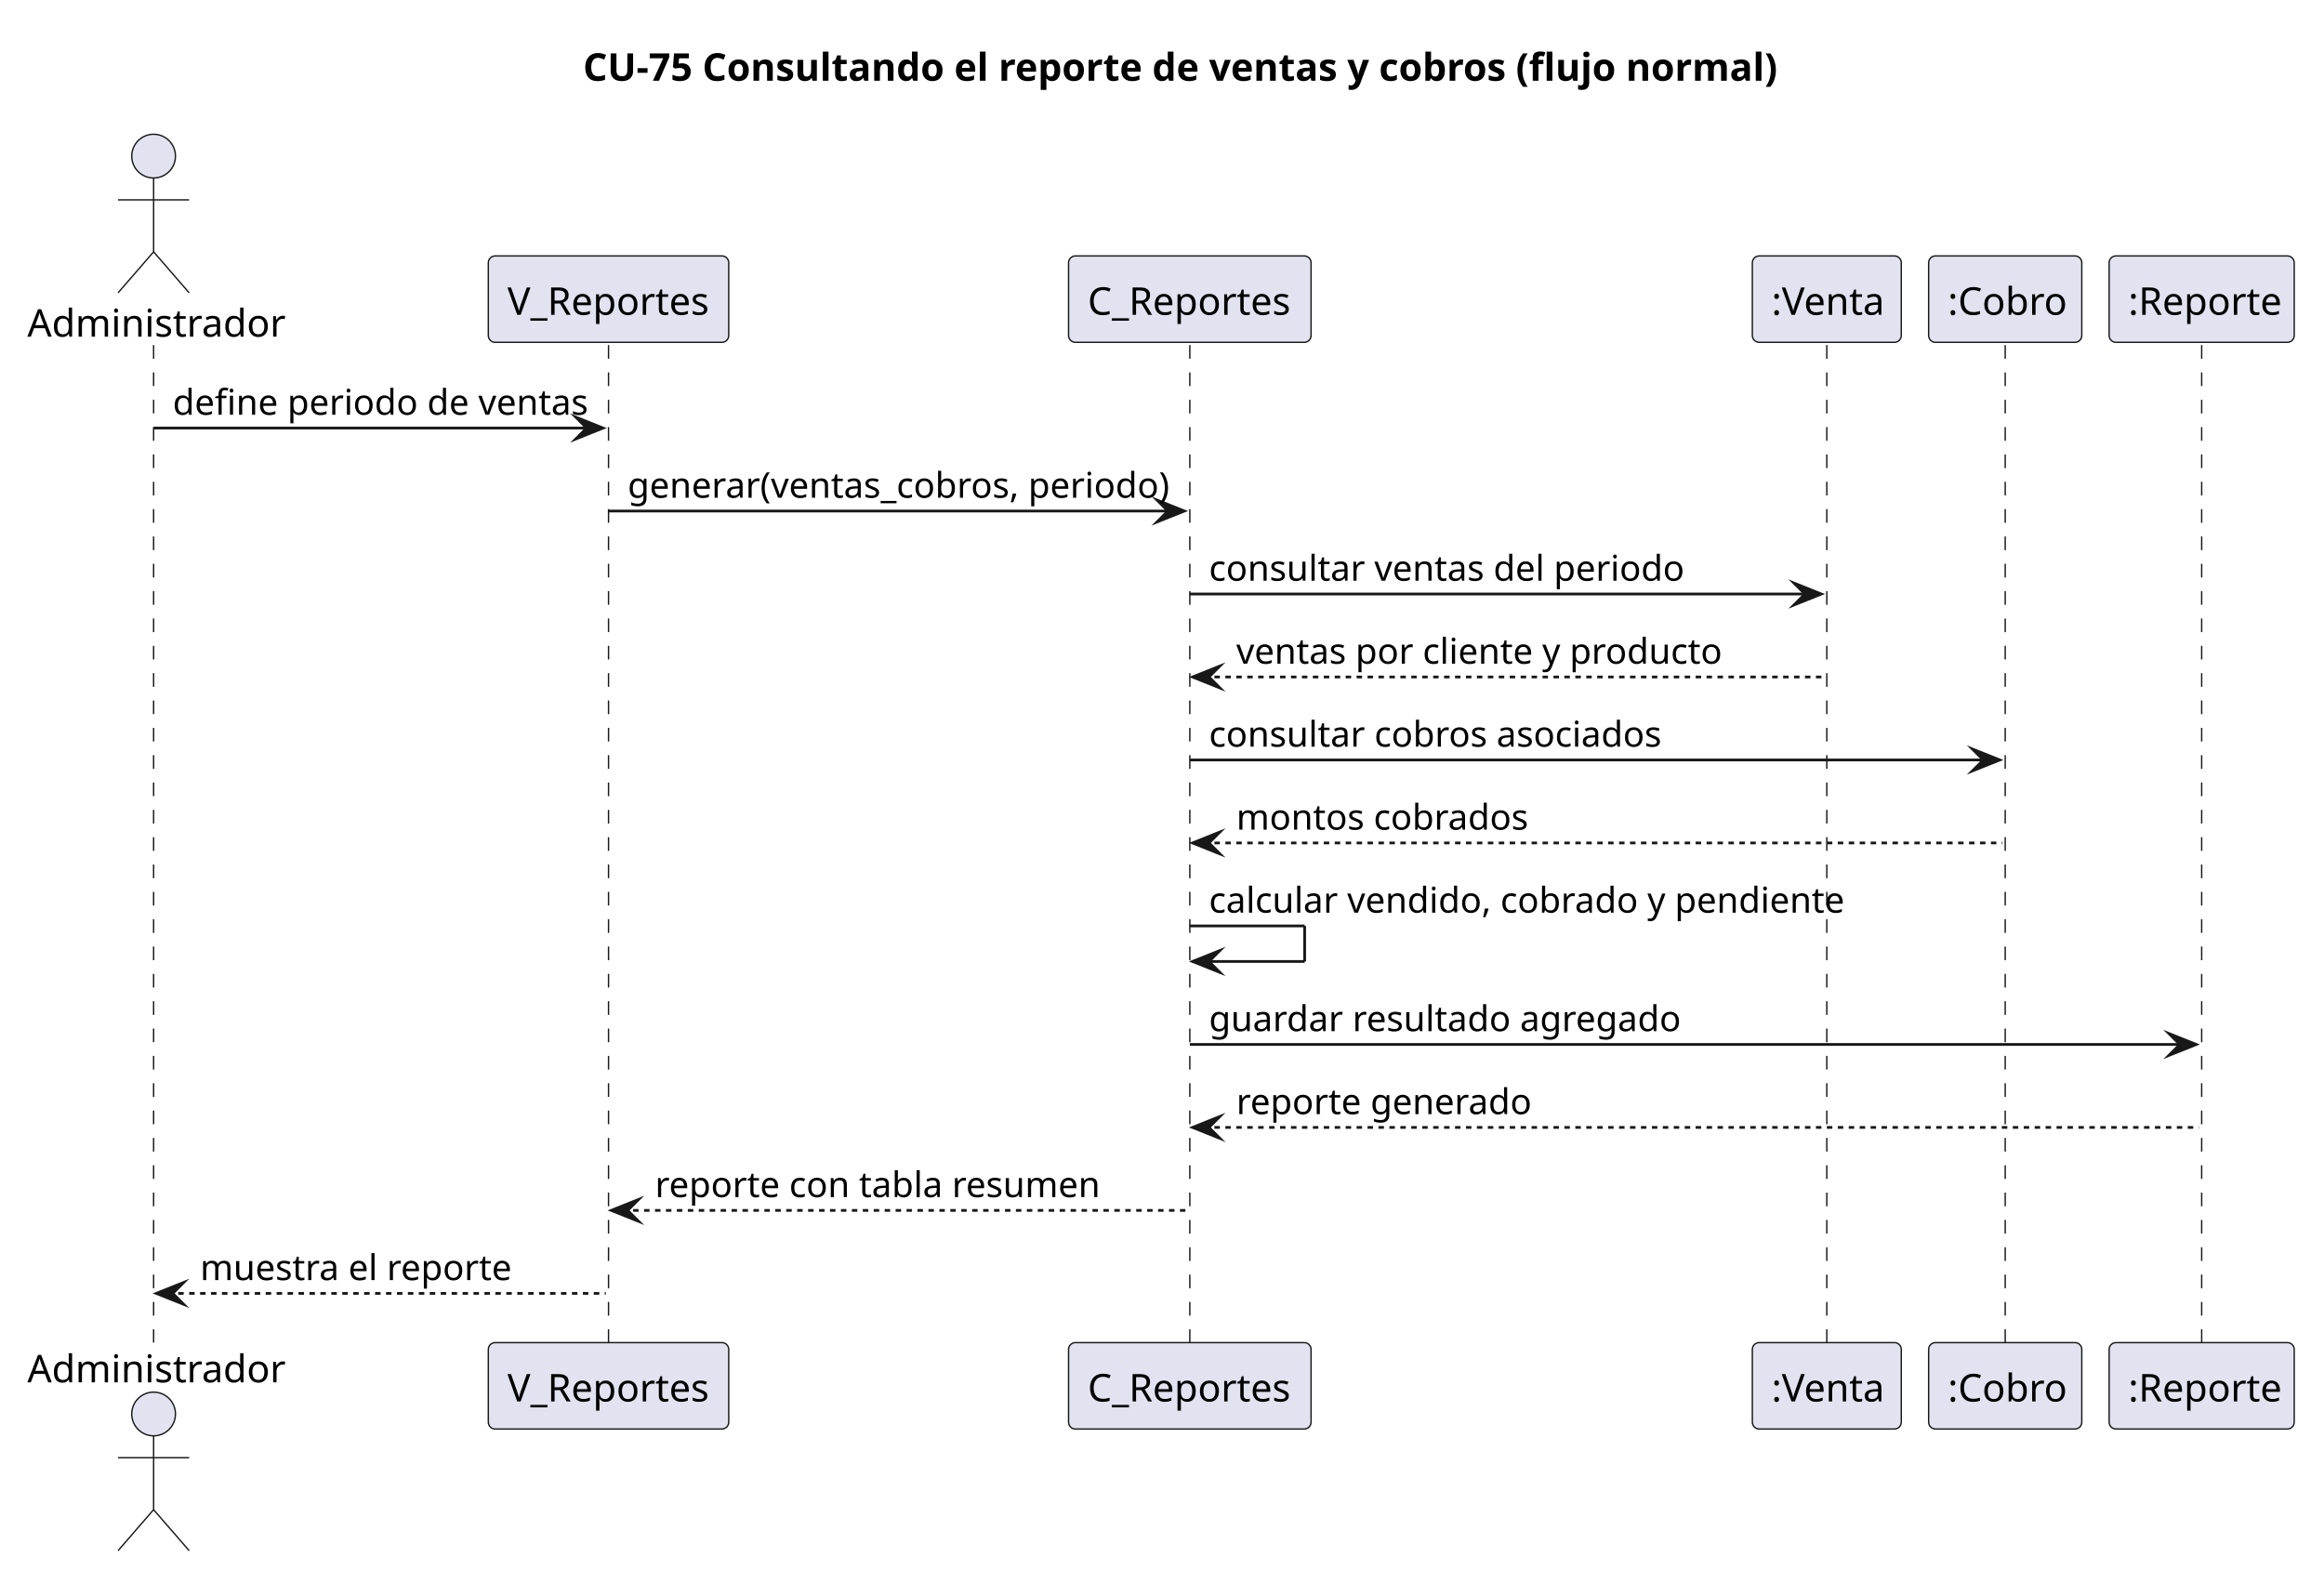
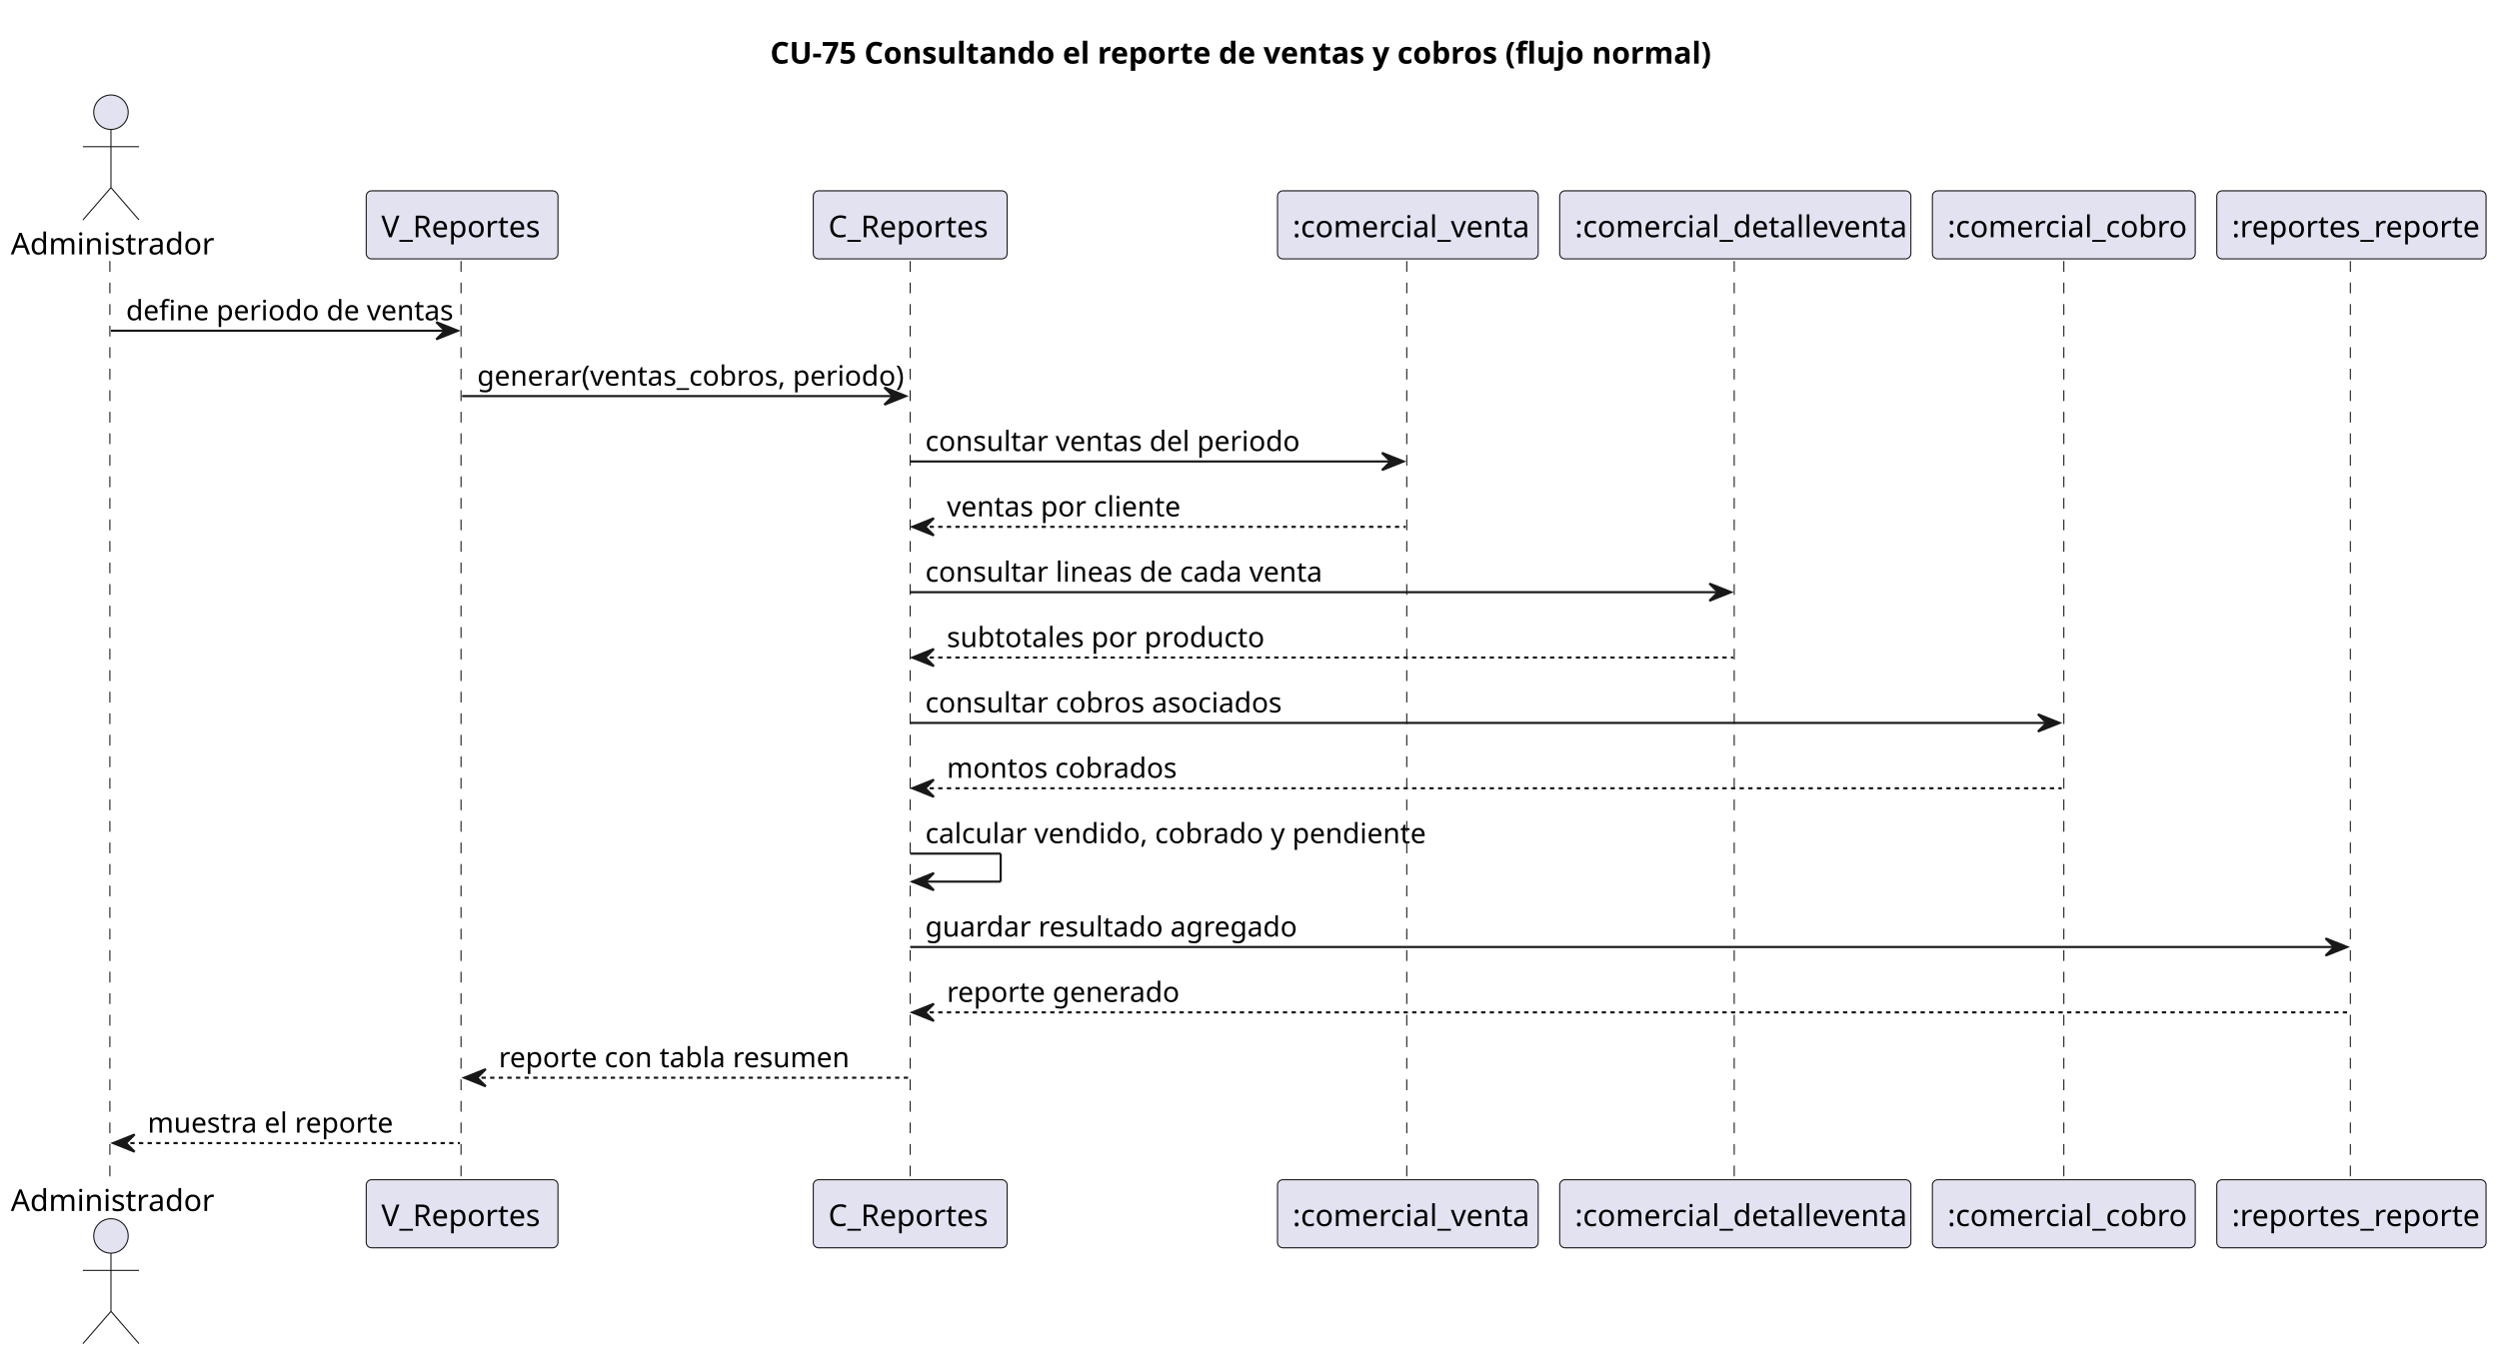
- <svg xmlns="http://www.w3.org/2000/svg" version="1.1" data-diagram-type="SEQUENCE" style="width:850px;height:579px;background:#FFFFFF;" width="850px" height="579px" viewBox="0 0 850 579" zoomAndPan="magnify" preserveAspectRatio="none" contentStyleType="text/css">
+ <svg xmlns="http://www.w3.org/2000/svg" contentStyleType="text/css" height="630px" preserveAspectRatio="none" style="width:1160px;height:630px;background:#FFFFFF;" version="1.1" viewBox="0 0 1160 630" width="1160px" zoomAndPan="magnify">
  <defs />
-   <g font-family="sans-serif" lengthAdjust="spacing">
-     <g class="title" data-source-line="1">
-       <text x="213.245" y="29.533" fill="#000" font-size="14" textLength="421.62" font-weight="700">CU-75 Consultando el reporte de ventas y cobros (flujo normal)</text>
-     </g>
-     <g>
-       <rect x="52.683" y="126.219" width="8" height="364.867" fill="#000" fill-opacity="0" />
-       <line x1="56.183" y1="126.219" x2="56.183" y2="491.086" style="stroke:#181818;stroke-width:0.5;stroke-dasharray:5,5;" />
-     </g>
-     <g>
-       <rect x="219.067" y="126.219" width="8" height="364.867" fill="#000" fill-opacity="0" />
-       <line x1="222.567" y1="126.219" x2="222.567" y2="491.086" style="stroke:#181818;stroke-width:0.5;stroke-dasharray:5,5;" />
-     </g>
-     <g>
-       <rect x="431.675" y="126.219" width="8" height="364.867" fill="#000" fill-opacity="0" />
-       <line x1="435.175" y1="126.219" x2="435.175" y2="491.086" style="stroke:#181818;stroke-width:0.5;stroke-dasharray:5,5;" />
-     </g>
-     <g>
-       <rect x="664.656" y="126.219" width="8" height="364.867" fill="#000" fill-opacity="0" />
-       <line x1="668.156" y1="126.219" x2="668.156" y2="491.086" style="stroke:#181818;stroke-width:0.5;stroke-dasharray:5,5;" />
-     </g>
-     <g>
-       <rect x="729.904" y="126.219" width="8" height="364.867" fill="#000" fill-opacity="0" />
-       <line x1="733.404" y1="126.219" x2="733.404" y2="491.086" style="stroke:#181818;stroke-width:0.5;stroke-dasharray:5,5;" />
-     </g>
-     <g>
-       <rect x="801.763" y="126.219" width="8" height="364.867" fill="#000" fill-opacity="0" />
-       <line x1="805.263" y1="126.219" x2="805.263" y2="491.086" style="stroke:#181818;stroke-width:0.5;stroke-dasharray:5,5;" />
-     </g>
-     <text x="10" y="123.143" fill="#000" font-size="14" textLength="86.365">Administrador</text>
-     <ellipse cx="56.183" cy="57.109" rx="8" ry="8" fill="#E2E2F0" style="stroke:#181818;stroke-width:0.5;" />
-     <path d="M56.183,65.109 L56.183,92.109 M43.183,73.109 L69.183,73.109 M56.183,92.109 L43.183,107.109 M56.183,92.109 L69.183,107.109" style="stroke:#181818;stroke-width:0.5;" fill="none" />
-     <rect x="178.602" y="93.609" width="87.931" height="31.609" fill="#E2E2F0" style="stroke:#181818;stroke-width:0.5;" rx="2.5" ry="2.5" />
-     <text x="185.602" y="115.143" fill="#000" font-size="14" textLength="73.931">V_Reportes</text>
-     <rect x="390.823" y="93.609" width="88.703" height="31.609" fill="#E2E2F0" style="stroke:#181818;stroke-width:0.5;" rx="2.5" ry="2.5" />
-     <text x="397.823" y="115.143" fill="#000" font-size="14" textLength="74.703">C_Reportes</text>
-     <rect x="640.918" y="93.609" width="54.476" height="31.609" fill="#E2E2F0" style="stroke:#181818;stroke-width:0.5;" rx="2.5" ry="2.5" />
-     <text x="647.918" y="115.143" fill="#000" font-size="14" textLength="40.476">:Venta</text>
-     <rect x="705.394" y="93.609" width="56.021" height="31.609" fill="#E2E2F0" style="stroke:#181818;stroke-width:0.5;" rx="2.5" ry="2.5" />
-     <text x="712.394" y="115.143" fill="#000" font-size="14" textLength="42.021">:Cobro</text>
-     <rect x="771.415" y="93.609" width="67.696" height="31.609" fill="#E2E2F0" style="stroke:#181818;stroke-width:0.5;" rx="2.5" ry="2.5" />
-     <text x="778.415" y="115.143" fill="#000" font-size="14" textLength="53.696">:Reporte</text>
-     <text x="10" y="505.619" fill="#000" font-size="14" textLength="86.365">Administrador</text>
-     <ellipse cx="56.183" cy="517.195" rx="8" ry="8" fill="#E2E2F0" style="stroke:#181818;stroke-width:0.5;" />
-     <path d="M56.183,525.195 L56.183,552.195 M43.183,533.195 L69.183,533.195 M56.183,552.195 L43.183,567.195 M56.183,552.195 L69.183,567.195" style="stroke:#181818;stroke-width:0.5;" fill="none" />
-     <rect x="178.602" y="491.086" width="87.931" height="31.609" fill="#E2E2F0" style="stroke:#181818;stroke-width:0.5;" rx="2.5" ry="2.5" />
-     <text x="185.602" y="512.619" fill="#000" font-size="14" textLength="73.931">V_Reportes</text>
-     <rect x="390.823" y="491.086" width="88.703" height="31.609" fill="#E2E2F0" style="stroke:#181818;stroke-width:0.5;" rx="2.5" ry="2.5" />
-     <text x="397.823" y="512.619" fill="#000" font-size="14" textLength="74.703">C_Reportes</text>
-     <rect x="640.918" y="491.086" width="54.476" height="31.609" fill="#E2E2F0" style="stroke:#181818;stroke-width:0.5;" rx="2.5" ry="2.5" />
-     <text x="647.918" y="512.619" fill="#000" font-size="14" textLength="40.476">:Venta</text>
-     <rect x="705.394" y="491.086" width="56.021" height="31.609" fill="#E2E2F0" style="stroke:#181818;stroke-width:0.5;" rx="2.5" ry="2.5" />
-     <text x="712.394" y="512.619" fill="#000" font-size="14" textLength="42.021">:Cobro</text>
-     <rect x="771.415" y="491.086" width="67.696" height="31.609" fill="#E2E2F0" style="stroke:#181818;stroke-width:0.5;" rx="2.5" ry="2.5" />
-     <text x="778.415" y="512.619" fill="#000" font-size="14" textLength="53.696">:Reporte</text>
-     <polygon points="210.567,152.57,220.567,156.57,210.567,160.57,214.567,156.57" fill="#181818" style="stroke:#181818;stroke-width:1;stroke-linejoin:miter;stroke-miterlimit:10;" />
-     <line x1="56.183" y1="156.57" x2="216.567" y2="156.57" style="stroke:#181818;stroke-width:1;" />
-     <text x="63.183" y="151.714" fill="#000" font-size="13" textLength="142.384">define periodo de ventas</text>
-     <polygon points="423.175,182.922,433.175,186.922,423.175,190.922,427.175,186.922" fill="#181818" style="stroke:#181818;stroke-width:1;stroke-linejoin:miter;stroke-miterlimit:10;" />
-     <line x1="222.567" y1="186.922" x2="429.175" y2="186.922" style="stroke:#181818;stroke-width:1;" />
-     <text x="229.567" y="182.065" fill="#000" font-size="13" textLength="188.608">generar(ventas_cobros, periodo)</text>
-     <polygon points="656.156,213.273,666.156,217.273,656.156,221.273,660.156,217.273" fill="#181818" style="stroke:#181818;stroke-width:1;stroke-linejoin:miter;stroke-miterlimit:10;" />
-     <line x1="435.175" y1="217.273" x2="662.156" y2="217.273" style="stroke:#181818;stroke-width:1;" />
-     <text x="442.175" y="212.417" fill="#000" font-size="13" textLength="162.602">consultar ventas del periodo</text>
-     <polygon points="446.175,243.625,436.175,247.625,446.175,251.625,442.175,247.625" fill="#181818" style="stroke:#181818;stroke-width:1;stroke-linejoin:miter;stroke-miterlimit:10;" />
-     <line x1="440.175" y1="247.625" x2="667.156" y2="247.625" style="stroke:#181818;stroke-width:1;stroke-dasharray:2,2;" />
-     <text x="452.175" y="242.769" fill="#000" font-size="13" textLength="166.207">ventas por cliente y producto</text>
-     <polygon points="721.404,273.977,731.404,277.977,721.404,281.977,725.404,277.977" fill="#181818" style="stroke:#181818;stroke-width:1;stroke-linejoin:miter;stroke-miterlimit:10;" />
-     <line x1="435.175" y1="277.977" x2="727.404" y2="277.977" style="stroke:#181818;stroke-width:1;" />
-     <text x="442.175" y="273.12" fill="#000" font-size="13" textLength="157.53">consultar cobros asociados</text>
-     <polygon points="446.175,304.328,436.175,308.328,446.175,312.328,442.175,308.328" fill="#181818" style="stroke:#181818;stroke-width:1;stroke-linejoin:miter;stroke-miterlimit:10;" />
-     <line x1="440.175" y1="308.328" x2="732.404" y2="308.328" style="stroke:#181818;stroke-width:1;stroke-dasharray:2,2;" />
-     <text x="452.175" y="303.472" fill="#000" font-size="13" textLength="99.722">montos cobrados</text>
-     <line x1="435.175" y1="338.68" x2="477.175" y2="338.68" style="stroke:#181818;stroke-width:1;" />
-     <line x1="477.175" y1="338.68" x2="477.175" y2="351.68" style="stroke:#181818;stroke-width:1;" />
-     <line x1="436.175" y1="351.68" x2="477.175" y2="351.68" style="stroke:#181818;stroke-width:1;" />
-     <polygon points="446.175,347.68,436.175,351.68,446.175,355.68,442.175,351.68" fill="#181818" style="stroke:#181818;stroke-width:1;stroke-linejoin:miter;stroke-miterlimit:10;" />
-     <text x="442.175" y="333.823" fill="#000" font-size="13" textLength="218.981">calcular vendido, cobrado y pendiente</text>
-     <polygon points="793.263,378.031,803.263,382.031,793.263,386.031,797.263,382.031" fill="#181818" style="stroke:#181818;stroke-width:1;stroke-linejoin:miter;stroke-miterlimit:10;" />
-     <line x1="435.175" y1="382.031" x2="799.263" y2="382.031" style="stroke:#181818;stroke-width:1;" />
-     <text x="442.175" y="377.175" fill="#000" font-size="13" textLength="160.45">guardar resultado agregado</text>
-     <polygon points="446.175,408.383,436.175,412.383,446.175,416.383,442.175,412.383" fill="#181818" style="stroke:#181818;stroke-width:1;stroke-linejoin:miter;stroke-miterlimit:10;" />
-     <line x1="440.175" y1="412.383" x2="804.263" y2="412.383" style="stroke:#181818;stroke-width:1;stroke-dasharray:2,2;" />
-     <text x="452.175" y="407.526" fill="#000" font-size="13" textLength="99.741">reporte generado</text>
-     <polygon points="233.567,438.734,223.567,442.734,233.567,446.734,229.567,442.734" fill="#181818" style="stroke:#181818;stroke-width:1;stroke-linejoin:miter;stroke-miterlimit:10;" />
-     <line x1="227.567" y1="442.734" x2="434.175" y2="442.734" style="stroke:#181818;stroke-width:1;stroke-dasharray:2,2;" />
-     <text x="239.567" y="437.878" fill="#000" font-size="13" textLength="151.753">reporte con tabla resumen</text>
-     <polygon points="67.183,469.086,57.183,473.086,67.183,477.086,63.183,473.086" fill="#181818" style="stroke:#181818;stroke-width:1;stroke-linejoin:miter;stroke-miterlimit:10;" />
-     <line x1="61.183" y1="473.086" x2="221.567" y2="473.086" style="stroke:#181818;stroke-width:1;stroke-dasharray:2,2;" />
-     <text x="73.183" y="468.229" fill="#000" font-size="13" textLength="105.492">muestra el reporte</text>
+   <g>
+     <text fill="#000000" font-family="sans-serif" font-size="14" font-weight="bold" lengthAdjust="spacing" textLength="443" x="357.5" y="29.533">CU-75 Consultando el reporte de ventas y cobros (flujo normal)</text>
+     <line style="stroke:#181818;stroke-width:0.5;stroke-dasharray:5.0,5.0;" x1="51" x2="51" y1="121.219" y2="548.789" />
+     <line style="stroke:#181818;stroke-width:0.5;stroke-dasharray:5.0,5.0;" x1="214" x2="214" y1="121.219" y2="548.789" />
+     <line style="stroke:#181818;stroke-width:0.5;stroke-dasharray:5.0,5.0;" x1="422.5" x2="422.5" y1="121.219" y2="548.789" />
+     <line style="stroke:#181818;stroke-width:0.5;stroke-dasharray:5.0,5.0;" x1="653" x2="653" y1="121.219" y2="548.789" />
+     <line style="stroke:#181818;stroke-width:0.5;stroke-dasharray:5.0,5.0;" x1="805" x2="805" y1="121.219" y2="548.789" />
+     <line style="stroke:#181818;stroke-width:0.5;stroke-dasharray:5.0,5.0;" x1="958" x2="958" y1="121.219" y2="548.789" />
+     <line style="stroke:#181818;stroke-width:0.5;stroke-dasharray:5.0,5.0;" x1="1091" x2="1091" y1="121.219" y2="548.789" />
+     <text fill="#000000" font-family="sans-serif" font-size="14" lengthAdjust="spacing" textLength="87" x="5" y="118.143">Administrador</text>
+     <ellipse cx="51.5" cy="52.109" fill="#E2E2F0" rx="8" ry="8" style="stroke:#181818;stroke-width:0.5;" />
+     <path d="M51.5,60.109 L51.5,87.109 M38.5,68.109 L64.5,68.109 M51.5,87.109 L38.5,102.109 M51.5,87.109 L64.5,102.109 " fill="none" style="stroke:#181818;stroke-width:0.5;" />
+     <text fill="#000000" font-family="sans-serif" font-size="14" lengthAdjust="spacing" textLength="87" x="5" y="562.322">Administrador</text>
+     <ellipse cx="51.5" cy="573.898" fill="#E2E2F0" rx="8" ry="8" style="stroke:#181818;stroke-width:0.5;" />
+     <path d="M51.5,581.898 L51.5,608.898 M38.5,589.898 L64.5,589.898 M51.5,608.898 L38.5,623.898 M51.5,608.898 L64.5,623.898 " fill="none" style="stroke:#181818;stroke-width:0.5;" />
+     <rect fill="#E2E2F0" height="31.609" rx="2.5" ry="2.5" style="stroke:#181818;stroke-width:0.5;" width="89" x="170" y="88.609" />
+     <text fill="#000000" font-family="sans-serif" font-size="14" lengthAdjust="spacing" textLength="75" x="177" y="110.143">V_Reportes</text>
+     <rect fill="#E2E2F0" height="31.609" rx="2.5" ry="2.5" style="stroke:#181818;stroke-width:0.5;" width="89" x="170" y="547.789" />
+     <text fill="#000000" font-family="sans-serif" font-size="14" lengthAdjust="spacing" textLength="75" x="177" y="569.322">V_Reportes</text>
+     <rect fill="#E2E2F0" height="31.609" rx="2.5" ry="2.5" style="stroke:#181818;stroke-width:0.5;" width="90" x="377.5" y="88.609" />
+     <text fill="#000000" font-family="sans-serif" font-size="14" lengthAdjust="spacing" textLength="76" x="384.5" y="110.143">C_Reportes</text>
+     <rect fill="#E2E2F0" height="31.609" rx="2.5" ry="2.5" style="stroke:#181818;stroke-width:0.5;" width="90" x="377.5" y="547.789" />
+     <text fill="#000000" font-family="sans-serif" font-size="14" lengthAdjust="spacing" textLength="76" x="384.5" y="569.322">C_Reportes</text>
+     <rect fill="#E2E2F0" height="31.609" rx="2.5" ry="2.5" style="stroke:#181818;stroke-width:0.5;" width="121" x="593" y="88.609" />
+     <text fill="#000000" font-family="sans-serif" font-size="14" lengthAdjust="spacing" textLength="107" x="600" y="110.143">:comercial_venta</text>
+     <rect fill="#E2E2F0" height="31.609" rx="2.5" ry="2.5" style="stroke:#181818;stroke-width:0.5;" width="121" x="593" y="547.789" />
+     <text fill="#000000" font-family="sans-serif" font-size="14" lengthAdjust="spacing" textLength="107" x="600" y="569.322">:comercial_venta</text>
+     <rect fill="#E2E2F0" height="31.609" rx="2.5" ry="2.5" style="stroke:#181818;stroke-width:0.5;" width="163" x="724" y="88.609" />
+     <text fill="#000000" font-family="sans-serif" font-size="14" lengthAdjust="spacing" textLength="149" x="731" y="110.143">:comercial_detalleventa</text>
+     <rect fill="#E2E2F0" height="31.609" rx="2.5" ry="2.5" style="stroke:#181818;stroke-width:0.5;" width="163" x="724" y="547.789" />
+     <text fill="#000000" font-family="sans-serif" font-size="14" lengthAdjust="spacing" textLength="149" x="731" y="569.322">:comercial_detalleventa</text>
+     <rect fill="#E2E2F0" height="31.609" rx="2.5" ry="2.5" style="stroke:#181818;stroke-width:0.5;" width="122" x="897" y="88.609" />
+     <text fill="#000000" font-family="sans-serif" font-size="14" lengthAdjust="spacing" textLength="108" x="904" y="110.143">:comercial_cobro</text>
+     <rect fill="#E2E2F0" height="31.609" rx="2.5" ry="2.5" style="stroke:#181818;stroke-width:0.5;" width="122" x="897" y="547.789" />
+     <text fill="#000000" font-family="sans-serif" font-size="14" lengthAdjust="spacing" textLength="108" x="904" y="569.322">:comercial_cobro</text>
+     <rect fill="#E2E2F0" height="31.609" rx="2.5" ry="2.5" style="stroke:#181818;stroke-width:0.5;" width="125" x="1029" y="88.609" />
+     <text fill="#000000" font-family="sans-serif" font-size="14" lengthAdjust="spacing" textLength="111" x="1036" y="110.143">:reportes_reporte</text>
+     <rect fill="#E2E2F0" height="31.609" rx="2.5" ry="2.5" style="stroke:#181818;stroke-width:0.5;" width="125" x="1029" y="547.789" />
+     <text fill="#000000" font-family="sans-serif" font-size="14" lengthAdjust="spacing" textLength="111" x="1036" y="569.322">:reportes_reporte</text>
+     <polygon fill="#181818" points="202.5,149.57,212.5,153.57,202.5,157.57,206.5,153.57" style="stroke:#181818;stroke-width:1.0;" />
+     <line style="stroke:#181818;stroke-width:1.0;" x1="51.5" x2="208.5" y1="153.57" y2="153.57" />
+     <text fill="#000000" font-family="sans-serif" font-size="13" lengthAdjust="spacing" textLength="139" x="58.5" y="148.714">define periodo de ventas</text>
+     <polygon fill="#181818" points="410.5,179.922,420.5,183.922,410.5,187.922,414.5,183.922" style="stroke:#181818;stroke-width:1.0;" />
+     <line style="stroke:#181818;stroke-width:1.0;" x1="214.5" x2="416.5" y1="183.922" y2="183.922" />
+     <text fill="#000000" font-family="sans-serif" font-size="13" lengthAdjust="spacing" textLength="184" x="221.5" y="179.065">generar(ventas_cobros, periodo)</text>
+     <polygon fill="#181818" points="641.5,210.273,651.5,214.273,641.5,218.273,645.5,214.273" style="stroke:#181818;stroke-width:1.0;" />
+     <line style="stroke:#181818;stroke-width:1.0;" x1="422.5" x2="647.5" y1="214.273" y2="214.273" />
+     <text fill="#000000" font-family="sans-serif" font-size="13" lengthAdjust="spacing" textLength="161" x="429.5" y="209.417">consultar ventas del periodo</text>
+     <polygon fill="#181818" points="433.5,240.625,423.5,244.625,433.5,248.625,429.5,244.625" style="stroke:#181818;stroke-width:1.0;" />
+     <line style="stroke:#181818;stroke-width:1.0;stroke-dasharray:2.0,2.0;" x1="427.5" x2="652.5" y1="244.625" y2="244.625" />
+     <text fill="#000000" font-family="sans-serif" font-size="13" lengthAdjust="spacing" textLength="101" x="439.5" y="239.769">ventas por cliente</text>
+     <polygon fill="#181818" points="793.5,270.977,803.5,274.977,793.5,278.977,797.5,274.977" style="stroke:#181818;stroke-width:1.0;" />
+     <line style="stroke:#181818;stroke-width:1.0;" x1="422.5" x2="799.5" y1="274.977" y2="274.977" />
+     <text fill="#000000" font-family="sans-serif" font-size="13" lengthAdjust="spacing" textLength="175" x="429.5" y="270.12">consultar lineas de cada venta</text>
+     <polygon fill="#181818" points="433.5,301.328,423.5,305.328,433.5,309.328,429.5,305.328" style="stroke:#181818;stroke-width:1.0;" />
+     <line style="stroke:#181818;stroke-width:1.0;stroke-dasharray:2.0,2.0;" x1="427.5" x2="804.5" y1="305.328" y2="305.328" />
+     <text fill="#000000" font-family="sans-serif" font-size="13" lengthAdjust="spacing" textLength="136" x="439.5" y="300.472">subtotales por producto</text>
+     <polygon fill="#181818" points="946,331.68,956,335.68,946,339.68,950,335.68" style="stroke:#181818;stroke-width:1.0;" />
+     <line style="stroke:#181818;stroke-width:1.0;" x1="422.5" x2="952" y1="335.68" y2="335.68" />
+     <text fill="#000000" font-family="sans-serif" font-size="13" lengthAdjust="spacing" textLength="159" x="429.5" y="330.823">consultar cobros asociados</text>
+     <polygon fill="#181818" points="433.5,362.031,423.5,366.031,433.5,370.031,429.5,366.031" style="stroke:#181818;stroke-width:1.0;" />
+     <line style="stroke:#181818;stroke-width:1.0;stroke-dasharray:2.0,2.0;" x1="427.5" x2="957" y1="366.031" y2="366.031" />
+     <text fill="#000000" font-family="sans-serif" font-size="13" lengthAdjust="spacing" textLength="100" x="439.5" y="361.175">montos cobrados</text>
+     <line style="stroke:#181818;stroke-width:1.0;" x1="422.5" x2="464.5" y1="396.383" y2="396.383" />
+     <line style="stroke:#181818;stroke-width:1.0;" x1="464.5" x2="464.5" y1="396.383" y2="409.383" />
+     <line style="stroke:#181818;stroke-width:1.0;" x1="423.5" x2="464.5" y1="409.383" y2="409.383" />
+     <polygon fill="#181818" points="433.5,405.383,423.5,409.383,433.5,413.383,429.5,409.383" style="stroke:#181818;stroke-width:1.0;" />
+     <text fill="#000000" font-family="sans-serif" font-size="13" lengthAdjust="spacing" textLength="217" x="429.5" y="391.526">calcular vendido, cobrado y pendiente</text>
+     <polygon fill="#181818" points="1079.5,435.734,1089.5,439.734,1079.5,443.734,1083.5,439.734" style="stroke:#181818;stroke-width:1.0;" />
+     <line style="stroke:#181818;stroke-width:1.0;" x1="422.5" x2="1085.5" y1="439.734" y2="439.734" />
+     <text fill="#000000" font-family="sans-serif" font-size="13" lengthAdjust="spacing" textLength="157" x="429.5" y="434.878">guardar resultado agregado</text>
+     <polygon fill="#181818" points="433.5,466.086,423.5,470.086,433.5,474.086,429.5,470.086" style="stroke:#181818;stroke-width:1.0;" />
+     <line style="stroke:#181818;stroke-width:1.0;stroke-dasharray:2.0,2.0;" x1="427.5" x2="1090.5" y1="470.086" y2="470.086" />
+     <text fill="#000000" font-family="sans-serif" font-size="13" lengthAdjust="spacing" textLength="97" x="439.5" y="465.229">reporte generado</text>
+     <polygon fill="#181818" points="225.5,496.438,215.5,500.438,225.5,504.438,221.5,500.438" style="stroke:#181818;stroke-width:1.0;" />
+     <line style="stroke:#181818;stroke-width:1.0;stroke-dasharray:2.0,2.0;" x1="219.5" x2="421.5" y1="500.438" y2="500.438" />
+     <text fill="#000000" font-family="sans-serif" font-size="13" lengthAdjust="spacing" textLength="151" x="231.5" y="495.581">reporte con tabla resumen</text>
+     <polygon fill="#181818" points="62.5,526.789,52.5,530.789,62.5,534.789,58.5,530.789" style="stroke:#181818;stroke-width:1.0;" />
+     <line style="stroke:#181818;stroke-width:1.0;stroke-dasharray:2.0,2.0;" x1="56.5" x2="213.5" y1="530.789" y2="530.789" />
+     <text fill="#000000" font-family="sans-serif" font-size="13" lengthAdjust="spacing" textLength="105" x="68.5" y="525.933">muestra el reporte</text>
  </g>
</svg>
